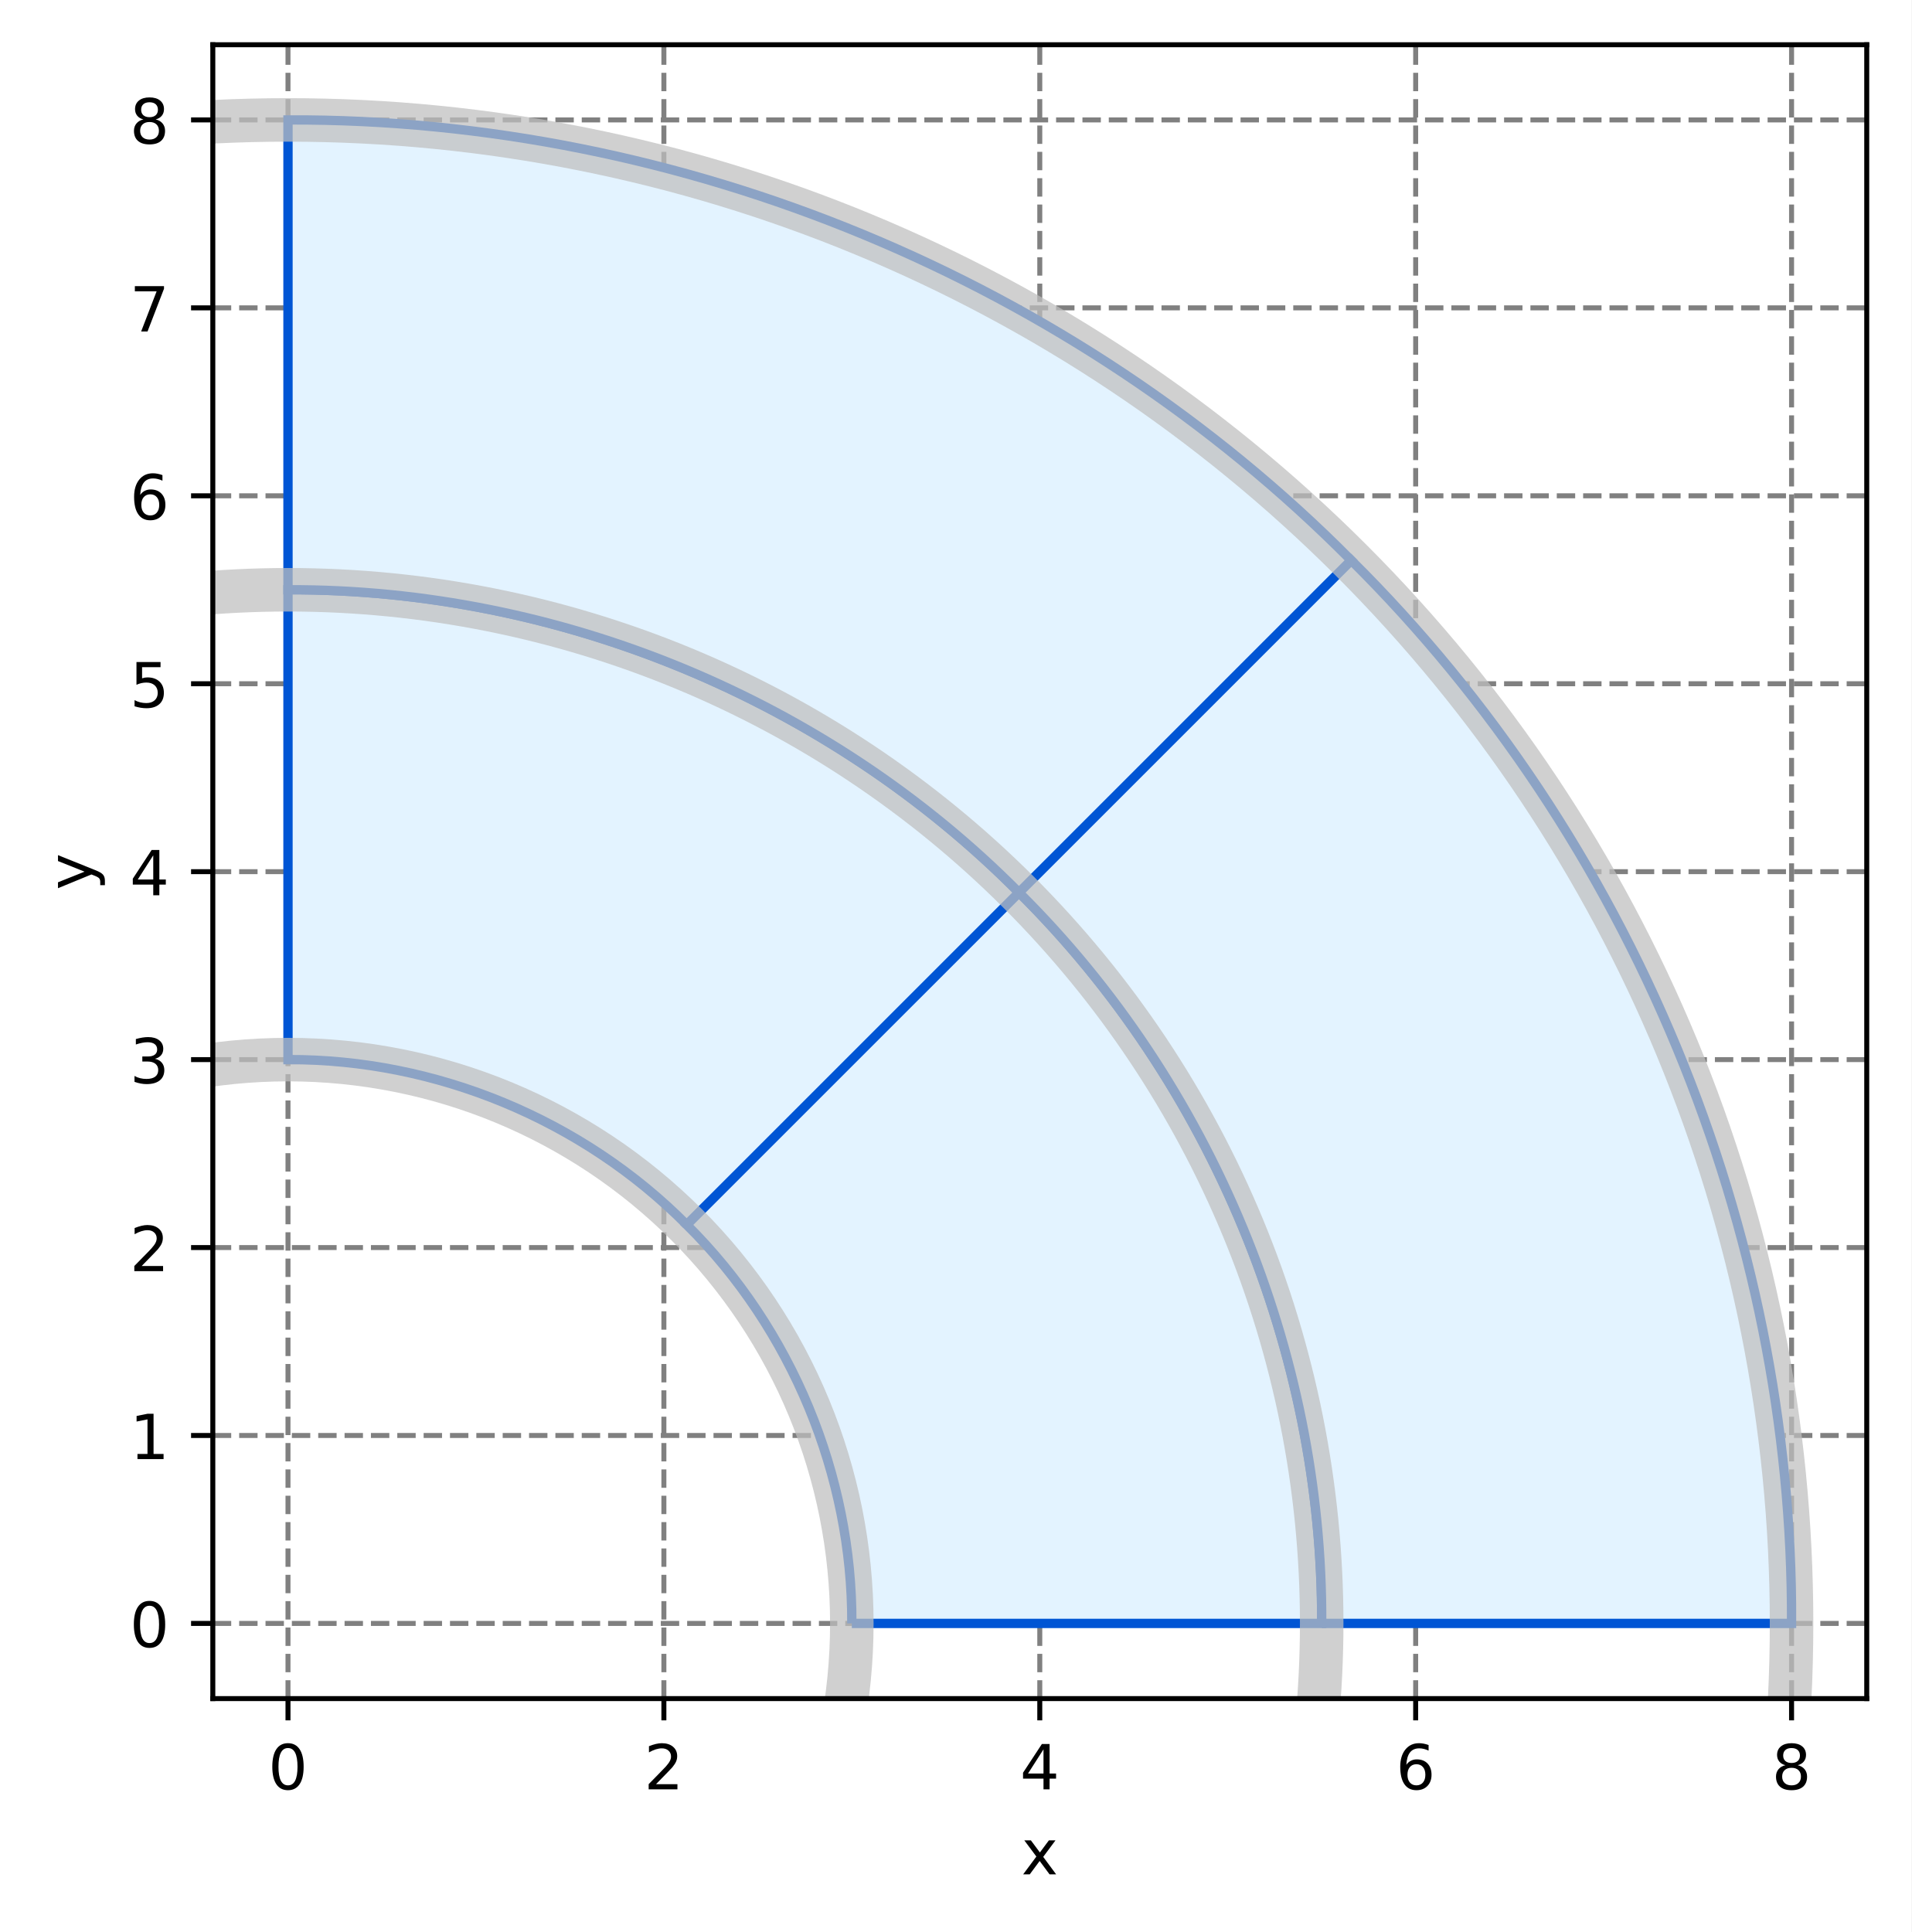
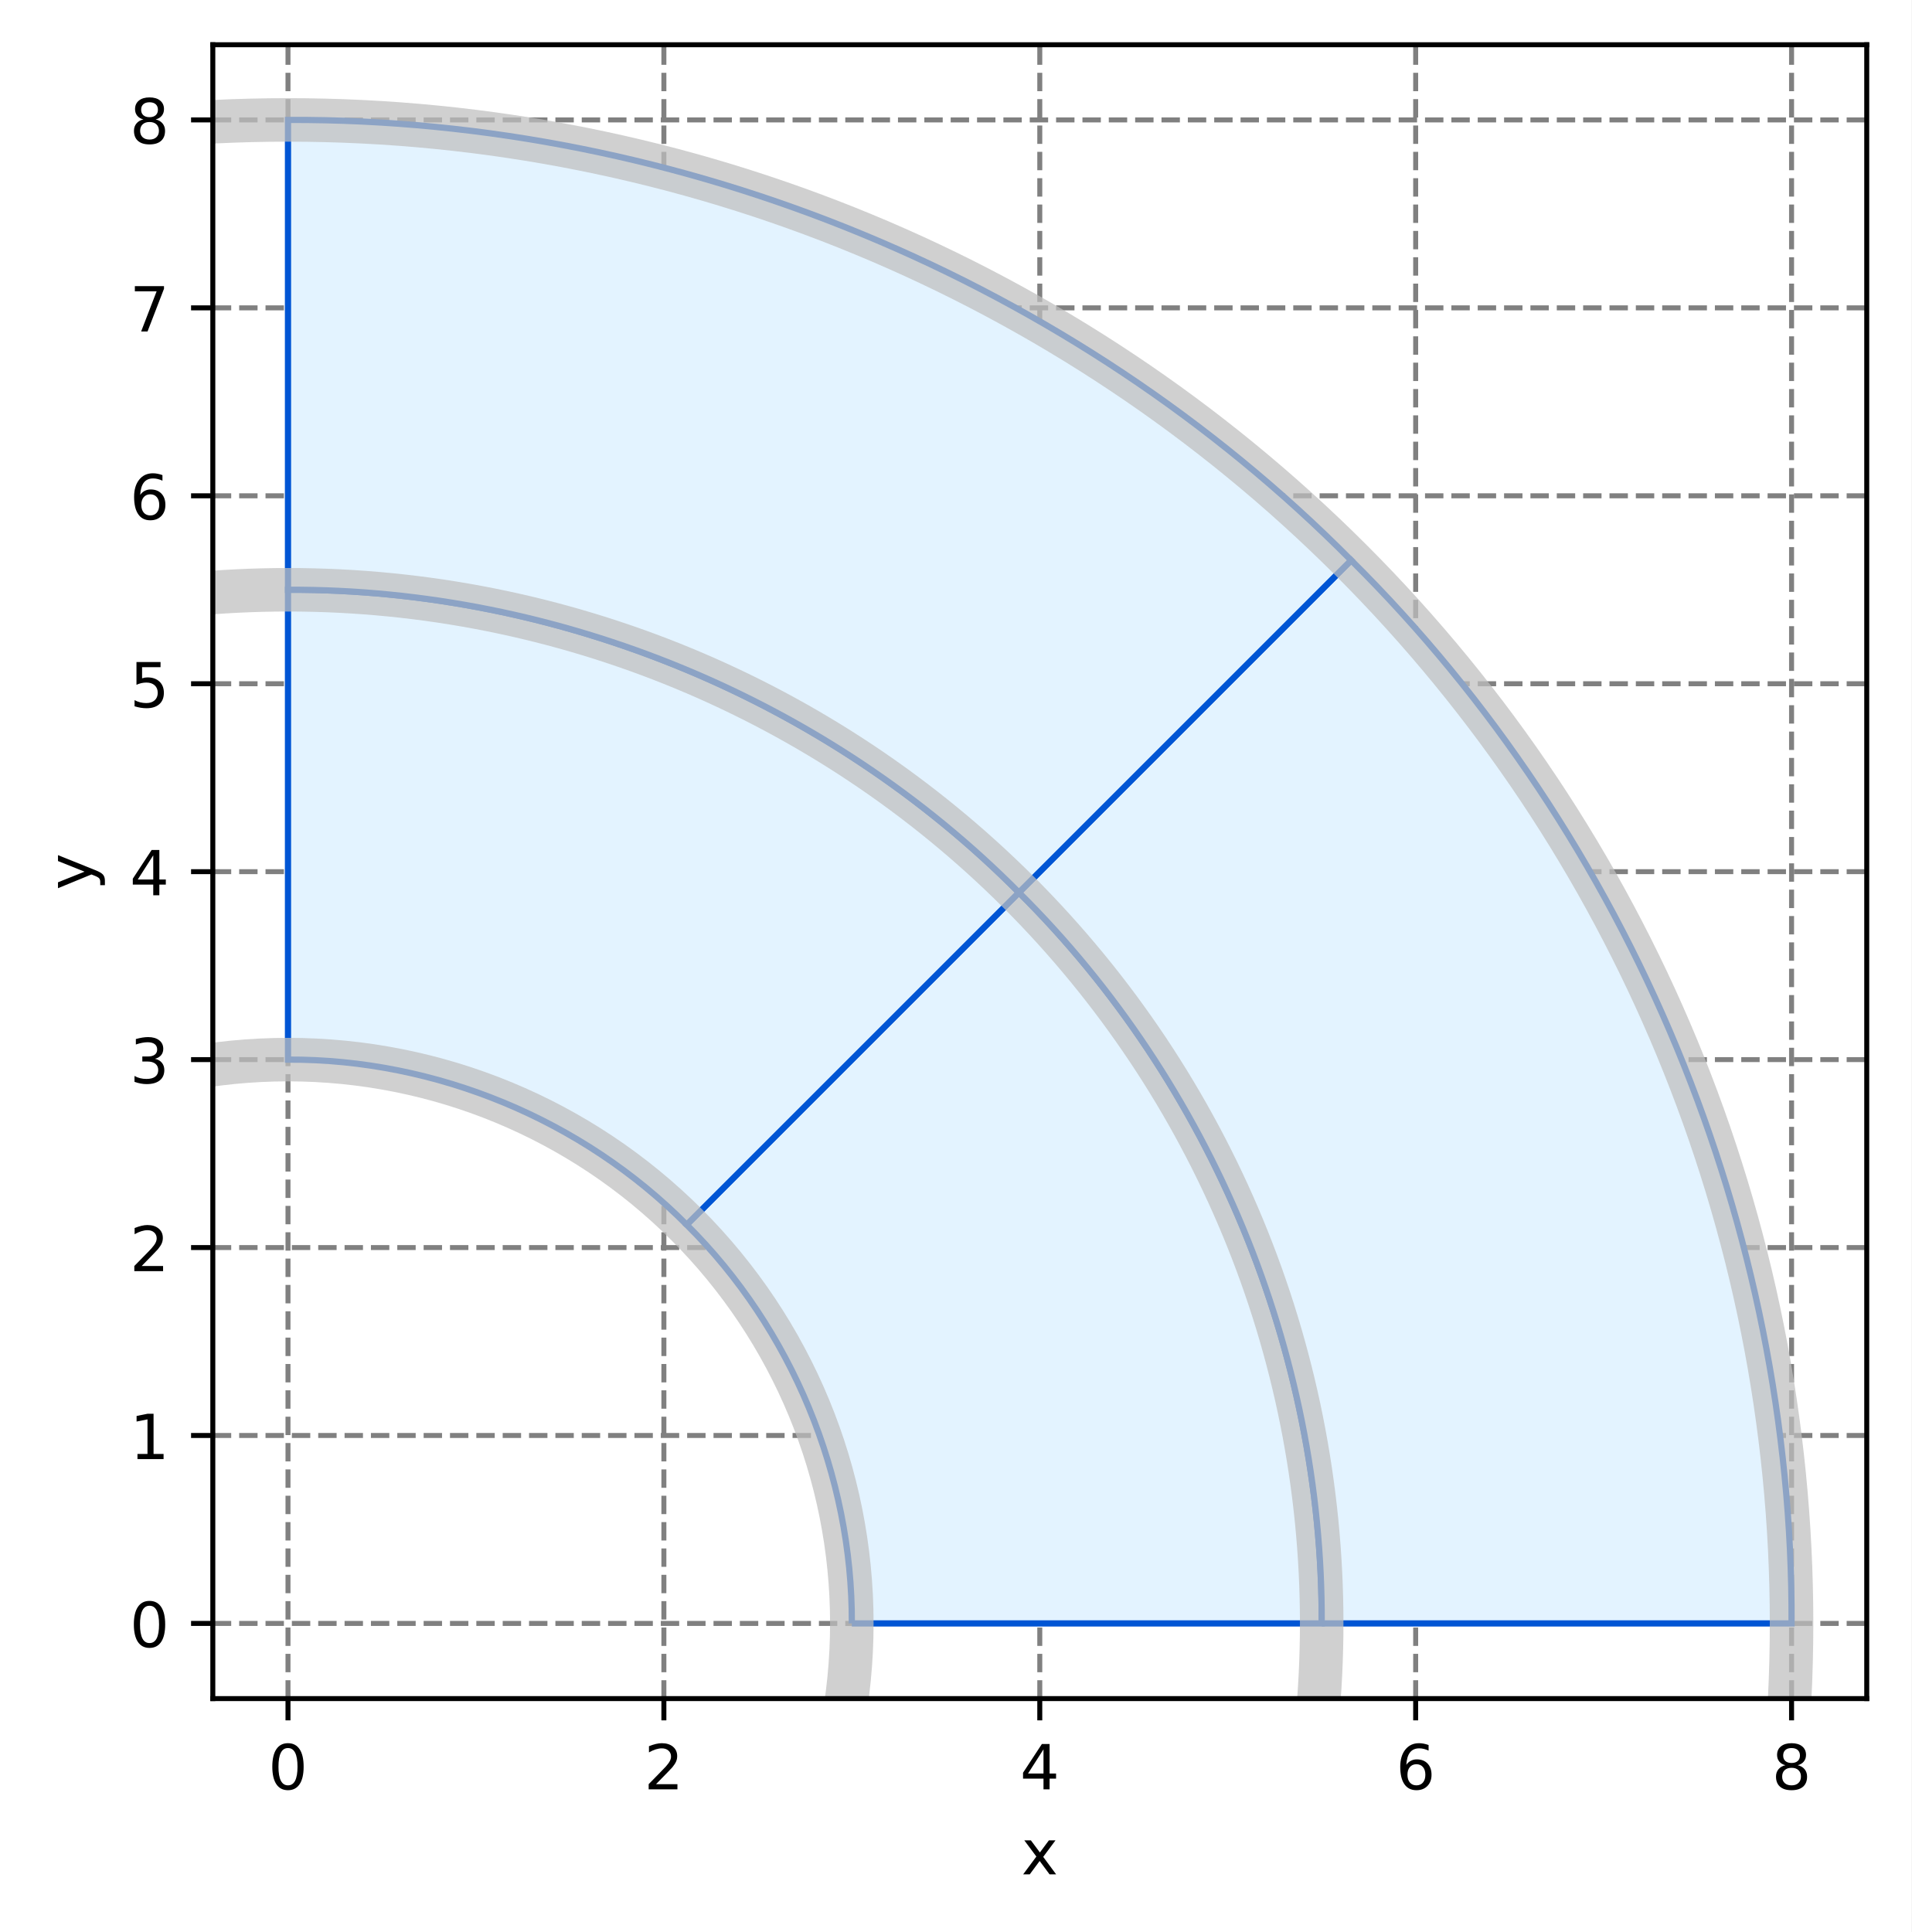
<svg xmlns="http://www.w3.org/2000/svg" xmlns:xlink="http://www.w3.org/1999/xlink" width="307.553pt" height="310.868pt" viewBox="0 0 307.553 310.868" version="1.1">
  <defs>
    <style type="text/css">*{stroke-linejoin: round; stroke-linecap: butt}</style>
  </defs>
  <g id="figure_1">
    <g id="patch_1">
      <path d="M 0 310.868  L 307.553 310.868  L 307.553 0  L 0 0  z " style="fill: #ffffff" />
    </g>
    <g id="axes_1">
      <g id="patch_2">
        <path d="M 34.241 273.312  L 300.353 273.312  L 300.353 7.2  L 34.241 7.2  z " style="fill: #ffffff" />
      </g>
      <g id="matplotlib.axis_1">
        <g id="xtick_1">
          <g id="line2d_1">
-             <path d="M 46.337 273.312  L 46.337 7.2  " clip-path="url(#p69c66f0e7e)" style="fill: none; stroke-dasharray: 2.96,1.28; stroke-dashoffset: 0; stroke: #808080; stroke-width: 0.8" />
+             <path d="M 46.337 273.312  L 46.337 7.2  " clip-path="url(#p470ebbc71e)" style="fill: none; stroke-dasharray: 2.96,1.28; stroke-dashoffset: 0; stroke: #808080; stroke-width: 0.8" />
          </g>
          <g id="line2d_2">
            <defs>
-               <path id="ma2d3330b07" d="M 0 0  L 0 3.5  " style="stroke: #000000; stroke-width: 0.8" />
+               <path id="m1234fb66c2" d="M 0 0  L 0 3.5  " style="stroke: #000000; stroke-width: 0.8" />
            </defs>
            <g>
-               <use xlink:href="#ma2d3330b07" x="46.337" y="273.312" style="stroke: #000000; stroke-width: 0.8" />
+               <use xlink:href="#m1234fb66c2" x="46.337" y="273.312" style="stroke: #000000; stroke-width: 0.8" />
            </g>
          </g>
          <g id="text_1">
-             <g transform="translate(43.15537 287.9104)scale(0.1 -0.1)">
+             <g transform="translate(43.15537 287.9104) scale(0.1 -0.1)">
              <defs>
                <path id="DejaVuSans-30" d="M 2034 4250  Q 1547 4250 1301 3770  Q 1056 3291 1056 2328  Q 1056 1369 1301 889  Q 1547 409 2034 409  Q 2525 409 2770 889  Q 3016 1369 3016 2328  Q 3016 3291 2770 3770  Q 2525 4250 2034 4250  z M 2034 4750  Q 2819 4750 3233 4129  Q 3647 3509 3647 2328  Q 3647 1150 3233 529  Q 2819 -91 2034 -91  Q 1250 -91 836 529  Q 422 1150 422 2328  Q 422 3509 836 4129  Q 1250 4750 2034 4750  z " transform="scale(0.015625)" />
              </defs>
              <use xlink:href="#DejaVuSans-30" />
            </g>
          </g>
        </g>
        <g id="xtick_2">
          <g id="line2d_3">
-             <path d="M 106.817 273.312  L 106.817 7.2  " clip-path="url(#p69c66f0e7e)" style="fill: none; stroke-dasharray: 2.96,1.28; stroke-dashoffset: 0; stroke: #808080; stroke-width: 0.8" />
+             <path d="M 106.817 273.312  L 106.817 7.2  " clip-path="url(#p470ebbc71e)" style="fill: none; stroke-dasharray: 2.96,1.28; stroke-dashoffset: 0; stroke: #808080; stroke-width: 0.8" />
          </g>
          <g id="line2d_4">
            <g>
-               <use xlink:href="#ma2d3330b07" x="106.817" y="273.312" style="stroke: #000000; stroke-width: 0.8" />
+               <use xlink:href="#m1234fb66c2" x="106.817" y="273.312" style="stroke: #000000; stroke-width: 0.8" />
            </g>
          </g>
          <g id="text_2">
-             <g transform="translate(103.6354 287.9104)scale(0.1 -0.1)">
+             <g transform="translate(103.6354 287.9104) scale(0.1 -0.1)">
              <defs>
                <path id="DejaVuSans-32" d="M 1228 531  L 3431 531  L 3431 0  L 469 0  L 469 531  Q 828 903 1448 1529  Q 2069 2156 2228 2338  Q 2531 2678 2651 2914  Q 2772 3150 2772 3378  Q 2772 3750 2511 3984  Q 2250 4219 1831 4219  Q 1534 4219 1204 4116  Q 875 4013 500 3803  L 500 4441  Q 881 4594 1212 4672  Q 1544 4750 1819 4750  Q 2544 4750 2975 4387  Q 3406 4025 3406 3419  Q 3406 3131 3298 2873  Q 3191 2616 2906 2266  Q 2828 2175 2409 1742  Q 1991 1309 1228 531  z " transform="scale(0.015625)" />
              </defs>
              <use xlink:href="#DejaVuSans-32" />
            </g>
          </g>
        </g>
        <g id="xtick_3">
          <g id="line2d_5">
-             <path d="M 167.297 273.312  L 167.297 7.2  " clip-path="url(#p69c66f0e7e)" style="fill: none; stroke-dasharray: 2.96,1.28; stroke-dashoffset: 0; stroke: #808080; stroke-width: 0.8" />
+             <path d="M 167.297 273.312  L 167.297 7.2  " clip-path="url(#p470ebbc71e)" style="fill: none; stroke-dasharray: 2.96,1.28; stroke-dashoffset: 0; stroke: #808080; stroke-width: 0.8" />
          </g>
          <g id="line2d_6">
            <g>
-               <use xlink:href="#ma2d3330b07" x="167.297" y="273.312" style="stroke: #000000; stroke-width: 0.8" />
+               <use xlink:href="#m1234fb66c2" x="167.297" y="273.312" style="stroke: #000000; stroke-width: 0.8" />
            </g>
          </g>
          <g id="text_3">
-             <g transform="translate(164.1154 287.9104)scale(0.1 -0.1)">
+             <g transform="translate(164.1154 287.9104) scale(0.1 -0.1)">
              <defs>
                <path id="DejaVuSans-34" d="M 2419 4116  L 825 1625  L 2419 1625  L 2419 4116  z M 2253 4666  L 3047 4666  L 3047 1625  L 3713 1625  L 3713 1100  L 3047 1100  L 3047 0  L 2419 0  L 2419 1100  L 313 1100  L 313 1709  L 2253 4666  z " transform="scale(0.015625)" />
              </defs>
              <use xlink:href="#DejaVuSans-34" />
            </g>
          </g>
        </g>
        <g id="xtick_4">
          <g id="line2d_7">
-             <path d="M 227.777 273.312  L 227.777 7.2  " clip-path="url(#p69c66f0e7e)" style="fill: none; stroke-dasharray: 2.96,1.28; stroke-dashoffset: 0; stroke: #808080; stroke-width: 0.8" />
+             <path d="M 227.777 273.312  L 227.777 7.2  " clip-path="url(#p470ebbc71e)" style="fill: none; stroke-dasharray: 2.96,1.28; stroke-dashoffset: 0; stroke: #808080; stroke-width: 0.8" />
          </g>
          <g id="line2d_8">
            <g>
-               <use xlink:href="#ma2d3330b07" x="227.777" y="273.312" style="stroke: #000000; stroke-width: 0.8" />
+               <use xlink:href="#m1234fb66c2" x="227.777" y="273.312" style="stroke: #000000; stroke-width: 0.8" />
            </g>
          </g>
          <g id="text_4">
-             <g transform="translate(224.5954 287.9104)scale(0.1 -0.1)">
+             <g transform="translate(224.5954 287.9104) scale(0.1 -0.1)">
              <defs>
                <path id="DejaVuSans-36" d="M 2113 2584  Q 1688 2584 1439 2293  Q 1191 2003 1191 1497  Q 1191 994 1439 701  Q 1688 409 2113 409  Q 2538 409 2786 701  Q 3034 994 3034 1497  Q 3034 2003 2786 2293  Q 2538 2584 2113 2584  z M 3366 4563  L 3366 3988  Q 3128 4100 2886 4159  Q 2644 4219 2406 4219  Q 1781 4219 1451 3797  Q 1122 3375 1075 2522  Q 1259 2794 1537 2939  Q 1816 3084 2150 3084  Q 2853 3084 3261 2657  Q 3669 2231 3669 1497  Q 3669 778 3244 343  Q 2819 -91 2113 -91  Q 1303 -91 875 529  Q 447 1150 447 2328  Q 447 3434 972 4092  Q 1497 4750 2381 4750  Q 2619 4750 2861 4703  Q 3103 4656 3366 4563  z " transform="scale(0.015625)" />
              </defs>
              <use xlink:href="#DejaVuSans-36" />
            </g>
          </g>
        </g>
        <g id="xtick_5">
          <g id="line2d_9">
-             <path d="M 288.257 273.312  L 288.257 7.2  " clip-path="url(#p69c66f0e7e)" style="fill: none; stroke-dasharray: 2.96,1.28; stroke-dashoffset: 0; stroke: #808080; stroke-width: 0.8" />
+             <path d="M 288.257 273.312  L 288.257 7.2  " clip-path="url(#p470ebbc71e)" style="fill: none; stroke-dasharray: 2.96,1.28; stroke-dashoffset: 0; stroke: #808080; stroke-width: 0.8" />
          </g>
          <g id="line2d_10">
            <g>
-               <use xlink:href="#ma2d3330b07" x="288.257" y="273.312" style="stroke: #000000; stroke-width: 0.8" />
+               <use xlink:href="#m1234fb66c2" x="288.257" y="273.312" style="stroke: #000000; stroke-width: 0.8" />
            </g>
          </g>
          <g id="text_5">
-             <g transform="translate(285.0754 287.9104)scale(0.1 -0.1)">
+             <g transform="translate(285.0754 287.9104) scale(0.1 -0.1)">
              <defs>
                <path id="DejaVuSans-38" d="M 2034 2216  Q 1584 2216 1326 1975  Q 1069 1734 1069 1313  Q 1069 891 1326 650  Q 1584 409 2034 409  Q 2484 409 2743 651  Q 3003 894 3003 1313  Q 3003 1734 2745 1975  Q 2488 2216 2034 2216  z M 1403 2484  Q 997 2584 770 2862  Q 544 3141 544 3541  Q 544 4100 942 4425  Q 1341 4750 2034 4750  Q 2731 4750 3128 4425  Q 3525 4100 3525 3541  Q 3525 3141 3298 2862  Q 3072 2584 2669 2484  Q 3125 2378 3379 2068  Q 3634 1759 3634 1313  Q 3634 634 3220 271  Q 2806 -91 2034 -91  Q 1263 -91 848 271  Q 434 634 434 1313  Q 434 1759 690 2068  Q 947 2378 1403 2484  z M 1172 3481  Q 1172 3119 1398 2916  Q 1625 2713 2034 2713  Q 2441 2713 2670 2916  Q 2900 3119 2900 3481  Q 2900 3844 2670 4047  Q 2441 4250 2034 4250  Q 1625 4250 1398 4047  Q 1172 3844 1172 3481  z " transform="scale(0.015625)" />
              </defs>
              <use xlink:href="#DejaVuSans-38" />
            </g>
          </g>
        </g>
        <g id="text_6">
-           <g transform="translate(164.3373 301.5886)scale(0.1 -0.1)">
+           <g transform="translate(164.3373 301.5886) scale(0.1 -0.1)">
            <defs>
              <path id="DejaVuSans-78" d="M 3513 3500  L 2247 1797  L 3578 0  L 2900 0  L 1881 1375  L 863 0  L 184 0  L 1544 1831  L 300 3500  L 978 3500  L 1906 2253  L 2834 3500  L 3513 3500  z " transform="scale(0.015625)" />
            </defs>
            <use xlink:href="#DejaVuSans-78" />
          </g>
        </g>
      </g>
      <g id="matplotlib.axis_2">
        <g id="ytick_1">
          <g id="line2d_11">
-             <path d="M 34.241 261.216  L 300.353 261.216  " clip-path="url(#p69c66f0e7e)" style="fill: none; stroke-dasharray: 2.96,1.28; stroke-dashoffset: 0; stroke: #808080; stroke-width: 0.8" />
+             <path d="M 34.241 261.216  L 300.353 261.216  " clip-path="url(#p470ebbc71e)" style="fill: none; stroke-dasharray: 2.96,1.28; stroke-dashoffset: 0; stroke: #808080; stroke-width: 0.8" />
          </g>
          <g id="line2d_12">
            <defs>
-               <path id="m9929a9898b" d="M 0 0  L -3.5 0  " style="stroke: #000000; stroke-width: 0.8" />
+               <path id="m733750a8d9" d="M 0 0  L -3.5 0  " style="stroke: #000000; stroke-width: 0.8" />
            </defs>
            <g>
-               <use xlink:href="#m9929a9898b" x="34.241" y="261.216" style="stroke: #000000; stroke-width: 0.8" />
+               <use xlink:href="#m733750a8d9" x="34.241" y="261.216" style="stroke: #000000; stroke-width: 0.8" />
            </g>
          </g>
          <g id="text_7">
-             <g transform="translate(20.87813 265.0152)scale(0.1 -0.1)">
+             <g transform="translate(20.87813 265.0152) scale(0.1 -0.1)">
              <use xlink:href="#DejaVuSans-30" />
            </g>
          </g>
        </g>
        <g id="ytick_2">
          <g id="line2d_13">
-             <path d="M 34.241 230.976  L 300.353 230.976  " clip-path="url(#p69c66f0e7e)" style="fill: none; stroke-dasharray: 2.96,1.28; stroke-dashoffset: 0; stroke: #808080; stroke-width: 0.8" />
+             <path d="M 34.241 230.976  L 300.353 230.976  " clip-path="url(#p470ebbc71e)" style="fill: none; stroke-dasharray: 2.96,1.28; stroke-dashoffset: 0; stroke: #808080; stroke-width: 0.8" />
          </g>
          <g id="line2d_14">
            <g>
-               <use xlink:href="#m9929a9898b" x="34.241" y="230.976" style="stroke: #000000; stroke-width: 0.8" />
+               <use xlink:href="#m733750a8d9" x="34.241" y="230.976" style="stroke: #000000; stroke-width: 0.8" />
            </g>
          </g>
          <g id="text_8">
-             <g transform="translate(20.87813 234.7752)scale(0.1 -0.1)">
+             <g transform="translate(20.87813 234.7752) scale(0.1 -0.1)">
              <defs>
                <path id="DejaVuSans-31" d="M 794 531  L 1825 531  L 1825 4091  L 703 3866  L 703 4441  L 1819 4666  L 2450 4666  L 2450 531  L 3481 531  L 3481 0  L 794 0  L 794 531  z " transform="scale(0.015625)" />
              </defs>
              <use xlink:href="#DejaVuSans-31" />
            </g>
          </g>
        </g>
        <g id="ytick_3">
          <g id="line2d_15">
-             <path d="M 34.241 200.736  L 300.353 200.736  " clip-path="url(#p69c66f0e7e)" style="fill: none; stroke-dasharray: 2.96,1.28; stroke-dashoffset: 0; stroke: #808080; stroke-width: 0.8" />
+             <path d="M 34.241 200.736  L 300.353 200.736  " clip-path="url(#p470ebbc71e)" style="fill: none; stroke-dasharray: 2.96,1.28; stroke-dashoffset: 0; stroke: #808080; stroke-width: 0.8" />
          </g>
          <g id="line2d_16">
            <g>
-               <use xlink:href="#m9929a9898b" x="34.241" y="200.736" style="stroke: #000000; stroke-width: 0.8" />
+               <use xlink:href="#m733750a8d9" x="34.241" y="200.736" style="stroke: #000000; stroke-width: 0.8" />
            </g>
          </g>
          <g id="text_9">
-             <g transform="translate(20.87813 204.5352)scale(0.1 -0.1)">
+             <g transform="translate(20.87813 204.5352) scale(0.1 -0.1)">
              <use xlink:href="#DejaVuSans-32" />
            </g>
          </g>
        </g>
        <g id="ytick_4">
          <g id="line2d_17">
-             <path d="M 34.241 170.496  L 300.353 170.496  " clip-path="url(#p69c66f0e7e)" style="fill: none; stroke-dasharray: 2.96,1.28; stroke-dashoffset: 0; stroke: #808080; stroke-width: 0.8" />
+             <path d="M 34.241 170.496  L 300.353 170.496  " clip-path="url(#p470ebbc71e)" style="fill: none; stroke-dasharray: 2.96,1.28; stroke-dashoffset: 0; stroke: #808080; stroke-width: 0.8" />
          </g>
          <g id="line2d_18">
            <g>
-               <use xlink:href="#m9929a9898b" x="34.241" y="170.496" style="stroke: #000000; stroke-width: 0.8" />
+               <use xlink:href="#m733750a8d9" x="34.241" y="170.496" style="stroke: #000000; stroke-width: 0.8" />
            </g>
          </g>
          <g id="text_10">
-             <g transform="translate(20.87813 174.2952)scale(0.1 -0.1)">
+             <g transform="translate(20.87813 174.2952) scale(0.1 -0.1)">
              <defs>
                <path id="DejaVuSans-33" d="M 2597 2516  Q 3050 2419 3304 2112  Q 3559 1806 3559 1356  Q 3559 666 3084 287  Q 2609 -91 1734 -91  Q 1441 -91 1130 -33  Q 819 25 488 141  L 488 750  Q 750 597 1062 519  Q 1375 441 1716 441  Q 2309 441 2620 675  Q 2931 909 2931 1356  Q 2931 1769 2642 2001  Q 2353 2234 1838 2234  L 1294 2234  L 1294 2753  L 1863 2753  Q 2328 2753 2575 2939  Q 2822 3125 2822 3475  Q 2822 3834 2567 4026  Q 2313 4219 1838 4219  Q 1578 4219 1281 4162  Q 984 4106 628 3988  L 628 4550  Q 988 4650 1302 4700  Q 1616 4750 1894 4750  Q 2613 4750 3031 4423  Q 3450 4097 3450 3541  Q 3450 3153 3228 2886  Q 3006 2619 2597 2516  z " transform="scale(0.015625)" />
              </defs>
              <use xlink:href="#DejaVuSans-33" />
            </g>
          </g>
        </g>
        <g id="ytick_5">
          <g id="line2d_19">
-             <path d="M 34.241 140.256  L 300.353 140.256  " clip-path="url(#p69c66f0e7e)" style="fill: none; stroke-dasharray: 2.96,1.28; stroke-dashoffset: 0; stroke: #808080; stroke-width: 0.8" />
+             <path d="M 34.241 140.256  L 300.353 140.256  " clip-path="url(#p470ebbc71e)" style="fill: none; stroke-dasharray: 2.96,1.28; stroke-dashoffset: 0; stroke: #808080; stroke-width: 0.8" />
          </g>
          <g id="line2d_20">
            <g>
-               <use xlink:href="#m9929a9898b" x="34.241" y="140.256" style="stroke: #000000; stroke-width: 0.8" />
+               <use xlink:href="#m733750a8d9" x="34.241" y="140.256" style="stroke: #000000; stroke-width: 0.8" />
            </g>
          </g>
          <g id="text_11">
-             <g transform="translate(20.87813 144.0552)scale(0.1 -0.1)">
+             <g transform="translate(20.87813 144.0552) scale(0.1 -0.1)">
              <use xlink:href="#DejaVuSans-34" />
            </g>
          </g>
        </g>
        <g id="ytick_6">
          <g id="line2d_21">
-             <path d="M 34.241 110.016  L 300.353 110.016  " clip-path="url(#p69c66f0e7e)" style="fill: none; stroke-dasharray: 2.96,1.28; stroke-dashoffset: 0; stroke: #808080; stroke-width: 0.8" />
+             <path d="M 34.241 110.016  L 300.353 110.016  " clip-path="url(#p470ebbc71e)" style="fill: none; stroke-dasharray: 2.96,1.28; stroke-dashoffset: 0; stroke: #808080; stroke-width: 0.8" />
          </g>
          <g id="line2d_22">
            <g>
-               <use xlink:href="#m9929a9898b" x="34.241" y="110.016" style="stroke: #000000; stroke-width: 0.8" />
+               <use xlink:href="#m733750a8d9" x="34.241" y="110.016" style="stroke: #000000; stroke-width: 0.8" />
            </g>
          </g>
          <g id="text_12">
-             <g transform="translate(20.87813 113.8152)scale(0.1 -0.1)">
+             <g transform="translate(20.87813 113.8152) scale(0.1 -0.1)">
              <defs>
                <path id="DejaVuSans-35" d="M 691 4666  L 3169 4666  L 3169 4134  L 1269 4134  L 1269 2991  Q 1406 3038 1543 3061  Q 1681 3084 1819 3084  Q 2600 3084 3056 2656  Q 3513 2228 3513 1497  Q 3513 744 3044 326  Q 2575 -91 1722 -91  Q 1428 -91 1123 -41  Q 819 9 494 109  L 494 744  Q 775 591 1075 516  Q 1375 441 1709 441  Q 2250 441 2565 725  Q 2881 1009 2881 1497  Q 2881 1984 2565 2268  Q 2250 2553 1709 2553  Q 1456 2553 1204 2497  Q 953 2441 691 2322  L 691 4666  z " transform="scale(0.015625)" />
              </defs>
              <use xlink:href="#DejaVuSans-35" />
            </g>
          </g>
        </g>
        <g id="ytick_7">
          <g id="line2d_23">
-             <path d="M 34.241 79.776  L 300.353 79.776  " clip-path="url(#p69c66f0e7e)" style="fill: none; stroke-dasharray: 2.96,1.28; stroke-dashoffset: 0; stroke: #808080; stroke-width: 0.8" />
+             <path d="M 34.241 79.776  L 300.353 79.776  " clip-path="url(#p470ebbc71e)" style="fill: none; stroke-dasharray: 2.96,1.28; stroke-dashoffset: 0; stroke: #808080; stroke-width: 0.8" />
          </g>
          <g id="line2d_24">
            <g>
-               <use xlink:href="#m9929a9898b" x="34.241" y="79.776" style="stroke: #000000; stroke-width: 0.8" />
+               <use xlink:href="#m733750a8d9" x="34.241" y="79.776" style="stroke: #000000; stroke-width: 0.8" />
            </g>
          </g>
          <g id="text_13">
-             <g transform="translate(20.87813 83.57522)scale(0.1 -0.1)">
+             <g transform="translate(20.87813 83.57522) scale(0.1 -0.1)">
              <use xlink:href="#DejaVuSans-36" />
            </g>
          </g>
        </g>
        <g id="ytick_8">
          <g id="line2d_25">
-             <path d="M 34.241 49.536  L 300.353 49.536  " clip-path="url(#p69c66f0e7e)" style="fill: none; stroke-dasharray: 2.96,1.28; stroke-dashoffset: 0; stroke: #808080; stroke-width: 0.8" />
+             <path d="M 34.241 49.536  L 300.353 49.536  " clip-path="url(#p470ebbc71e)" style="fill: none; stroke-dasharray: 2.96,1.28; stroke-dashoffset: 0; stroke: #808080; stroke-width: 0.8" />
          </g>
          <g id="line2d_26">
            <g>
-               <use xlink:href="#m9929a9898b" x="34.241" y="49.536" style="stroke: #000000; stroke-width: 0.8" />
+               <use xlink:href="#m733750a8d9" x="34.241" y="49.536" style="stroke: #000000; stroke-width: 0.8" />
            </g>
          </g>
          <g id="text_14">
-             <g transform="translate(20.87813 53.33522)scale(0.1 -0.1)">
+             <g transform="translate(20.87813 53.33522) scale(0.1 -0.1)">
              <defs>
                <path id="DejaVuSans-37" d="M 525 4666  L 3525 4666  L 3525 4397  L 1831 0  L 1172 0  L 2766 4134  L 525 4134  L 525 4666  z " transform="scale(0.015625)" />
              </defs>
              <use xlink:href="#DejaVuSans-37" />
            </g>
          </g>
        </g>
        <g id="ytick_9">
          <g id="line2d_27">
-             <path d="M 34.241 19.296  L 300.353 19.296  " clip-path="url(#p69c66f0e7e)" style="fill: none; stroke-dasharray: 2.96,1.28; stroke-dashoffset: 0; stroke: #808080; stroke-width: 0.8" />
+             <path d="M 34.241 19.296  L 300.353 19.296  " clip-path="url(#p470ebbc71e)" style="fill: none; stroke-dasharray: 2.96,1.28; stroke-dashoffset: 0; stroke: #808080; stroke-width: 0.8" />
          </g>
          <g id="line2d_28">
            <g>
-               <use xlink:href="#m9929a9898b" x="34.241" y="19.296" style="stroke: #000000; stroke-width: 0.8" />
+               <use xlink:href="#m733750a8d9" x="34.241" y="19.296" style="stroke: #000000; stroke-width: 0.8" />
            </g>
          </g>
          <g id="text_15">
-             <g transform="translate(20.87813 23.09522)scale(0.1 -0.1)">
+             <g transform="translate(20.87813 23.09522) scale(0.1 -0.1)">
              <use xlink:href="#DejaVuSans-38" />
            </g>
          </g>
        </g>
        <g id="text_16">
-           <g transform="translate(14.79844 143.2154)rotate(-90)scale(0.1 -0.1)">
+           <g transform="translate(14.79844 143.2154) rotate(-90) scale(0.1 -0.1)">
            <defs>
              <path id="DejaVuSans-79" d="M 2059 -325  Q 1816 -950 1584 -1140  Q 1353 -1331 966 -1331  L 506 -1331  L 506 -850  L 844 -850  Q 1081 -850 1212 -737  Q 1344 -625 1503 -206  L 1606 56  L 191 3500  L 800 3500  L 1894 763  L 2988 3500  L 3597 3500  L 2059 -325  z " transform="scale(0.015625)" />
            </defs>
            <use xlink:href="#DejaVuSans-79" />
          </g>
        </g>
      </g>
      <g id="patch_3">
-         <path d="M 137.057 261.216  C 162.257 261.216 187.457 261.216 212.657 261.216  C 212.841 217.614 194.904 174.311 163.943 143.61  C 146.124 161.429 128.304 179.248 110.485 197.067  C 127.374 213.813 137.157 237.433 137.057 261.216  " style="fill: #e3f3ff; stroke: #0055d4; stroke-width: 1.5; stroke-linejoin: miter" />
+         <path d="M 137.057 261.216  C 162.257 261.216 187.457 261.216 212.657 261.216  C 212.841 217.614 194.904 174.311 163.943 143.61  C 146.124 161.429 128.304 179.248 110.485 197.067  C 127.374 213.813 137.157 237.433 137.057 261.216  " style="fill: #e3f3ff; stroke: #0055d4; stroke-linejoin: miter" />
      </g>
      <g id="patch_4">
-         <path d="M 212.657 261.216  C 237.857 261.216 263.057 261.216 288.257 261.216  C 288.525 197.794 262.435 134.809 217.4 90.153  C 199.581 107.972 181.762 125.791 163.943 143.61  C 194.904 174.311 212.841 217.614 212.657 261.216  " style="fill: #e3f3ff; stroke: #0055d4; stroke-width: 1.5; stroke-linejoin: miter" />
+         <path d="M 212.657 261.216  C 237.857 261.216 263.057 261.216 288.257 261.216  C 288.525 197.794 262.435 134.809 217.4 90.153  C 199.581 107.972 181.762 125.791 163.943 143.61  C 194.904 174.311 212.841 217.614 212.657 261.216  " style="fill: #e3f3ff; stroke: #0055d4; stroke-linejoin: miter" />
      </g>
      <g id="patch_5">
-         <path d="M 110.485 197.067  C 128.304 179.248 146.124 161.429 163.943 143.61  C 133.241 112.648 89.939 94.712 46.337 94.896  C 46.337 120.096 46.337 145.296 46.337 170.496  C 70.12 170.395 93.739 180.179 110.485 197.067  " style="fill: #e3f3ff; stroke: #0055d4; stroke-width: 1.5; stroke-linejoin: miter" />
+         <path d="M 110.485 197.067  C 128.304 179.248 146.124 161.429 163.943 143.61  C 133.241 112.648 89.939 94.712 46.337 94.896  C 46.337 120.096 46.337 145.296 46.337 170.496  C 70.12 170.395 93.739 180.179 110.485 197.067  " style="fill: #e3f3ff; stroke: #0055d4; stroke-linejoin: miter" />
      </g>
      <g id="patch_6">
-         <path d="M 163.943 143.61  C 181.762 125.791 199.581 107.972 217.4 90.153  C 172.744 45.117 109.758 19.028 46.337 19.296  C 46.337 44.496 46.337 69.696 46.337 94.896  C 89.939 94.712 133.241 112.648 163.943 143.61  " style="fill: #e3f3ff; stroke: #0055d4; stroke-width: 1.5; stroke-linejoin: miter" />
+         <path d="M 163.943 143.61  C 181.762 125.791 199.581 107.972 217.4 90.153  C 172.744 45.117 109.758 19.028 46.337 19.296  C 46.337 44.496 46.337 69.696 46.337 94.896  C 89.939 94.712 133.241 112.648 163.943 143.61  " style="fill: #e3f3ff; stroke: #0055d4; stroke-linejoin: miter" />
      </g>
      <g id="patch_7">
-         <path d="M 46.337 351.936  C 70.396 351.936 93.473 342.377 110.485 325.365  C 127.498 308.352 137.057 285.275 137.057 261.216  C 137.057 237.157 127.498 214.08 110.485 197.067  C 93.473 180.055 70.396 170.496 46.337 170.496  C 22.277 170.496 -0.8 180.055 -17.812 197.067  C -34.825 214.08 -44.383 237.157 -44.383 261.216  C -44.383 285.275 -34.825 308.352 -17.812 325.365  C -0.8 342.377 22.277 351.936 46.337 351.936  " clip-path="url(#p69c66f0e7e)" style="fill: none; stroke: #bfbfbf; stroke-opacity: 0.733; stroke-width: 7; stroke-linejoin: miter" />
+         <path d="M 46.337 351.936  C 70.396 351.936 93.473 342.377 110.485 325.365  C 127.498 308.352 137.057 285.275 137.057 261.216  C 137.057 237.157 127.498 214.08 110.485 197.067  C 93.473 180.055 70.396 170.496 46.337 170.496  C 22.277 170.496 -0.8 180.055 -17.812 197.067  C -34.825 214.08 -44.383 237.157 -44.383 261.216  C -44.383 285.275 -34.825 308.352 -17.812 325.365  C -0.8 342.377 22.277 351.936 46.337 351.936  " clip-path="url(#p470ebbc71e)" style="fill: none; stroke: #bfbfbf; stroke-opacity: 0.733; stroke-width: 7; stroke-linejoin: miter" />
      </g>
      <g id="patch_8">
-         <path d="M 46.337 427.536  C 90.445 427.536 132.753 410.011 163.943 378.822  C 195.132 347.633 212.657 305.325 212.657 261.216  C 212.657 217.107 195.132 174.799 163.943 143.61  C 132.753 112.421 90.445 94.896 46.337 94.896  C 2.228 94.896 -40.08 112.421 -71.269 143.61  C -102.459 174.799 -119.983 217.107 -119.983 261.216  C -119.983 305.325 -102.459 347.633 -71.269 378.822  C -40.08 410.011 2.228 427.536 46.337 427.536  " clip-path="url(#p69c66f0e7e)" style="fill: none; stroke: #bfbfbf; stroke-opacity: 0.733; stroke-width: 7; stroke-linejoin: miter" />
+         <path d="M 46.337 427.536  C 90.445 427.536 132.753 410.011 163.943 378.822  C 195.132 347.633 212.657 305.325 212.657 261.216  C 212.657 217.107 195.132 174.799 163.943 143.61  C 132.753 112.421 90.445 94.896 46.337 94.896  C 2.228 94.896 -40.08 112.421 -71.269 143.61  C -102.459 174.799 -119.983 217.107 -119.983 261.216  C -119.983 305.325 -102.459 347.633 -71.269 378.822  C -40.08 410.011 2.228 427.536 46.337 427.536  " clip-path="url(#p470ebbc71e)" style="fill: none; stroke: #bfbfbf; stroke-opacity: 0.733; stroke-width: 7; stroke-linejoin: miter" />
      </g>
      <g id="patch_9">
-         <path d="M 46.337 503.136  C 110.495 503.136 172.033 477.646 217.4 432.279  C 262.766 386.913 288.257 325.374 288.257 261.216  C 288.257 197.058 262.766 135.519 217.4 90.153  C 172.033 44.786 110.495 19.296 46.337 19.296  C -17.821 19.296 -79.36 44.786 -124.727 90.153  C -170.093 135.519 -195.583 197.058 -195.583 261.216  C -195.583 325.374 -170.093 386.913 -124.727 432.279  C -79.36 477.646 -17.821 503.136 46.337 503.136  " clip-path="url(#p69c66f0e7e)" style="fill: none; stroke: #bfbfbf; stroke-opacity: 0.733; stroke-width: 7; stroke-linejoin: miter" />
+         <path d="M 46.337 503.136  C 110.495 503.136 172.033 477.646 217.4 432.279  C 262.766 386.913 288.257 325.374 288.257 261.216  C 288.257 197.058 262.766 135.519 217.4 90.153  C 172.033 44.786 110.495 19.296 46.337 19.296  C -17.821 19.296 -79.36 44.786 -124.727 90.153  C -170.093 135.519 -195.583 197.058 -195.583 261.216  C -195.583 325.374 -170.093 386.913 -124.727 432.279  C -79.36 477.646 -17.821 503.136 46.337 503.136  " clip-path="url(#p470ebbc71e)" style="fill: none; stroke: #bfbfbf; stroke-opacity: 0.733; stroke-width: 7; stroke-linejoin: miter" />
      </g>
      <g id="patch_10">
        <path d="M 34.241 273.312  L 34.241 7.2  " style="fill: none; stroke: #000000; stroke-width: 0.8; stroke-linejoin: miter; stroke-linecap: square" />
      </g>
      <g id="patch_11">
        <path d="M 300.353 273.312  L 300.353 7.2  " style="fill: none; stroke: #000000; stroke-width: 0.8; stroke-linejoin: miter; stroke-linecap: square" />
      </g>
      <g id="patch_12">
        <path d="M 34.241 273.312  L 300.353 273.312  " style="fill: none; stroke: #000000; stroke-width: 0.8; stroke-linejoin: miter; stroke-linecap: square" />
      </g>
      <g id="patch_13">
        <path d="M 34.241 7.2  L 300.353 7.2  " style="fill: none; stroke: #000000; stroke-width: 0.8; stroke-linejoin: miter; stroke-linecap: square" />
      </g>
    </g>
  </g>
  <defs>
-     <clipPath id="p69c66f0e7e">
+     <clipPath id="p470ebbc71e">
      <rect x="34.241" y="7.2" width="266.112" height="266.112" />
    </clipPath>
  </defs>
</svg>
